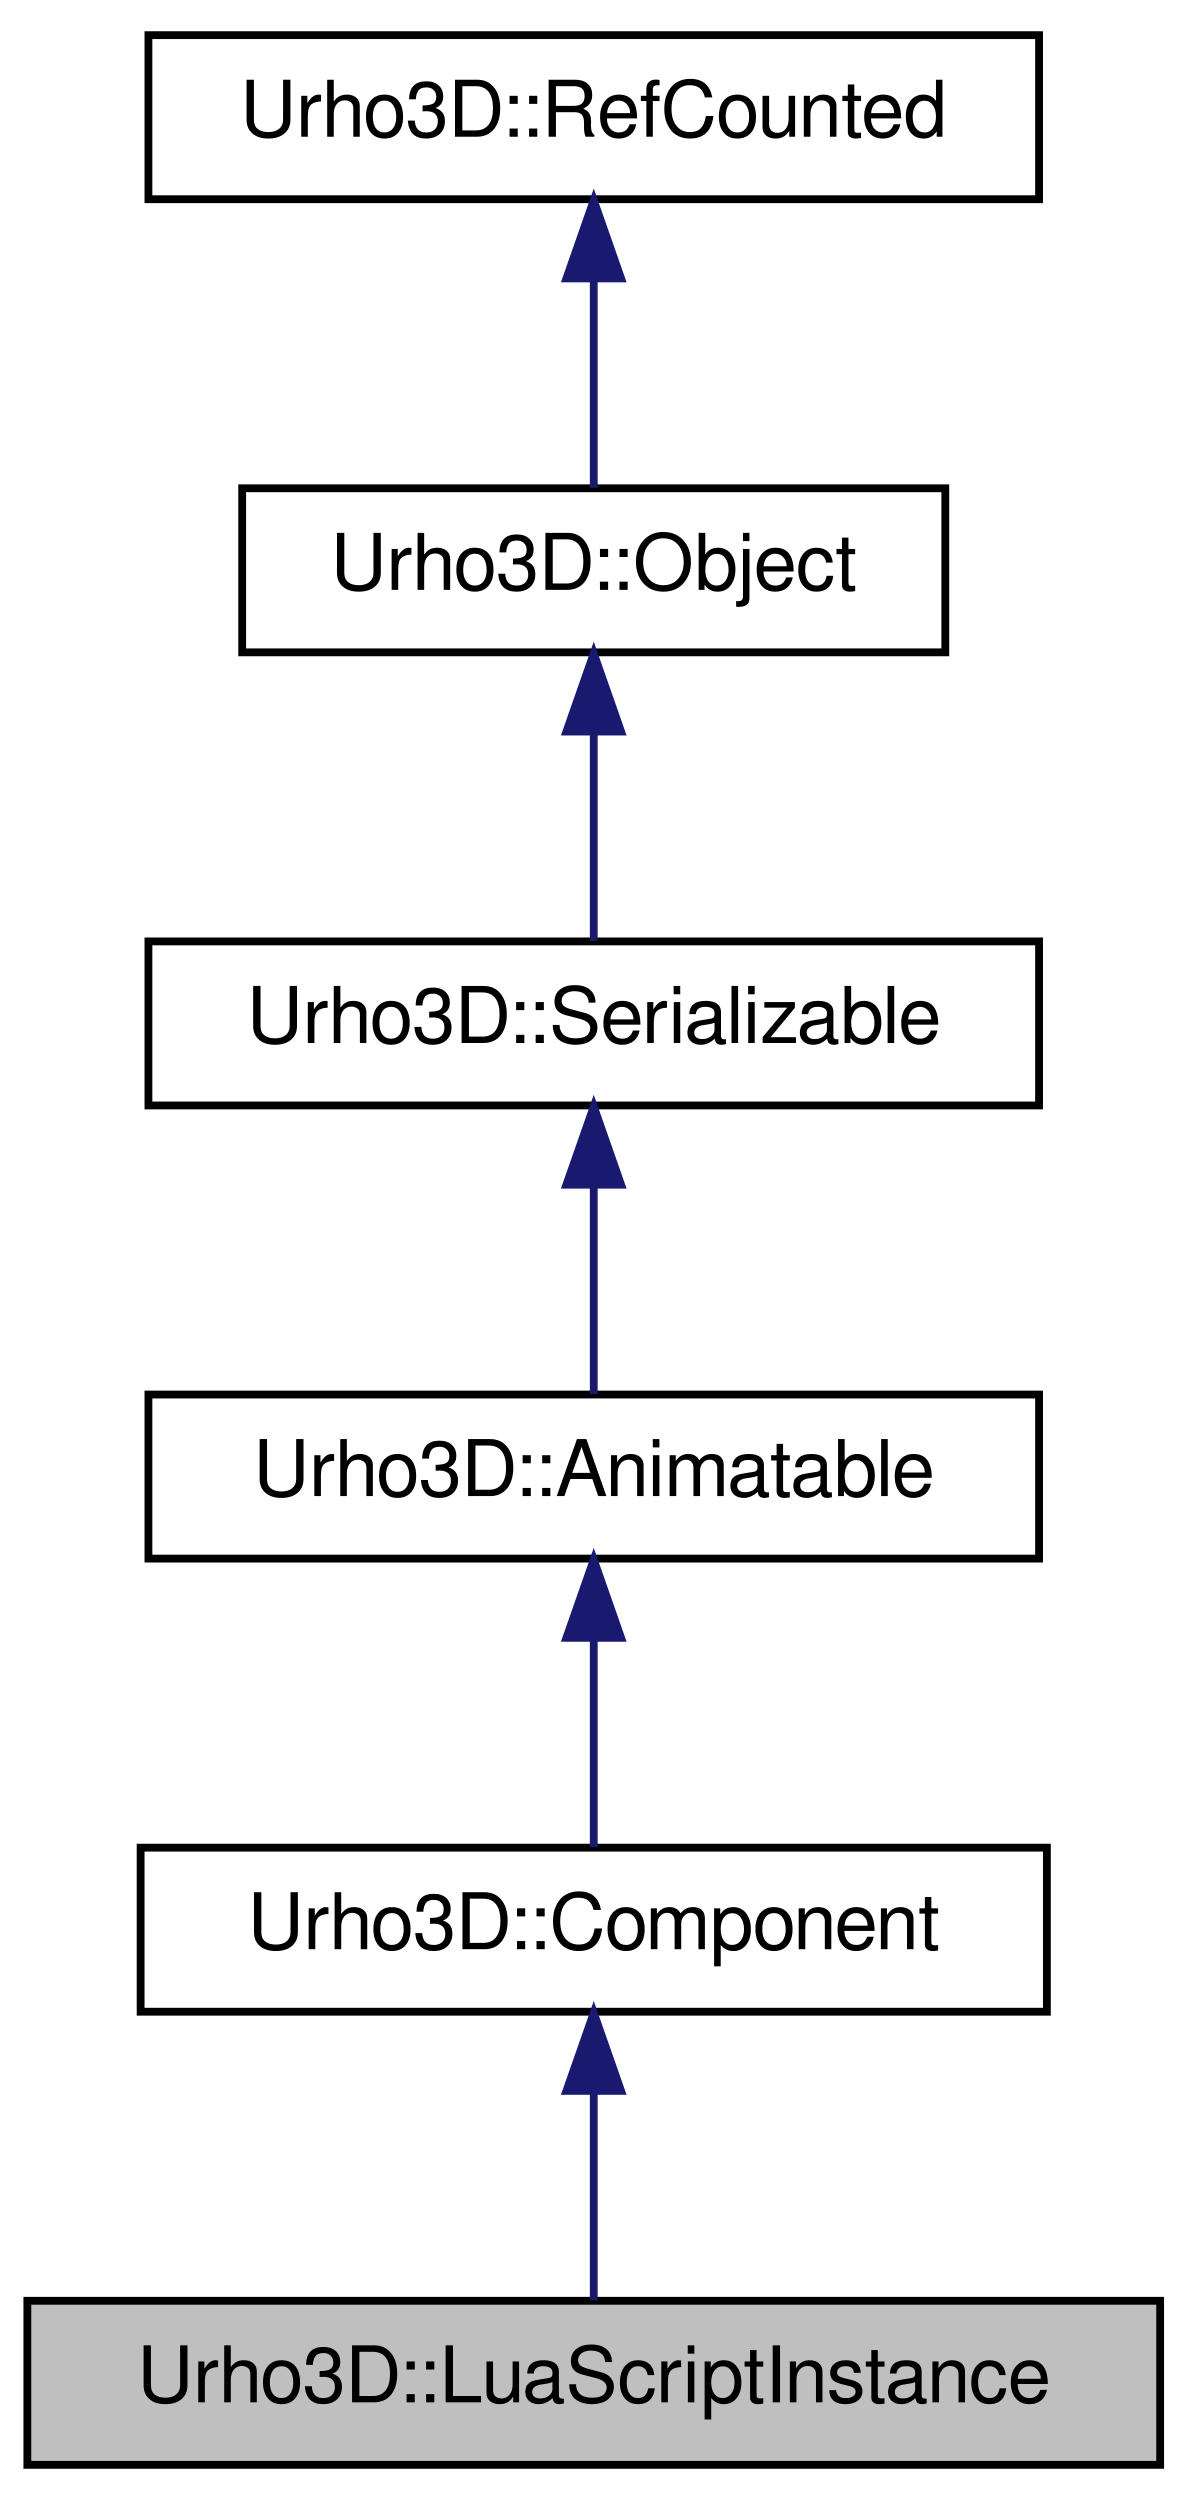
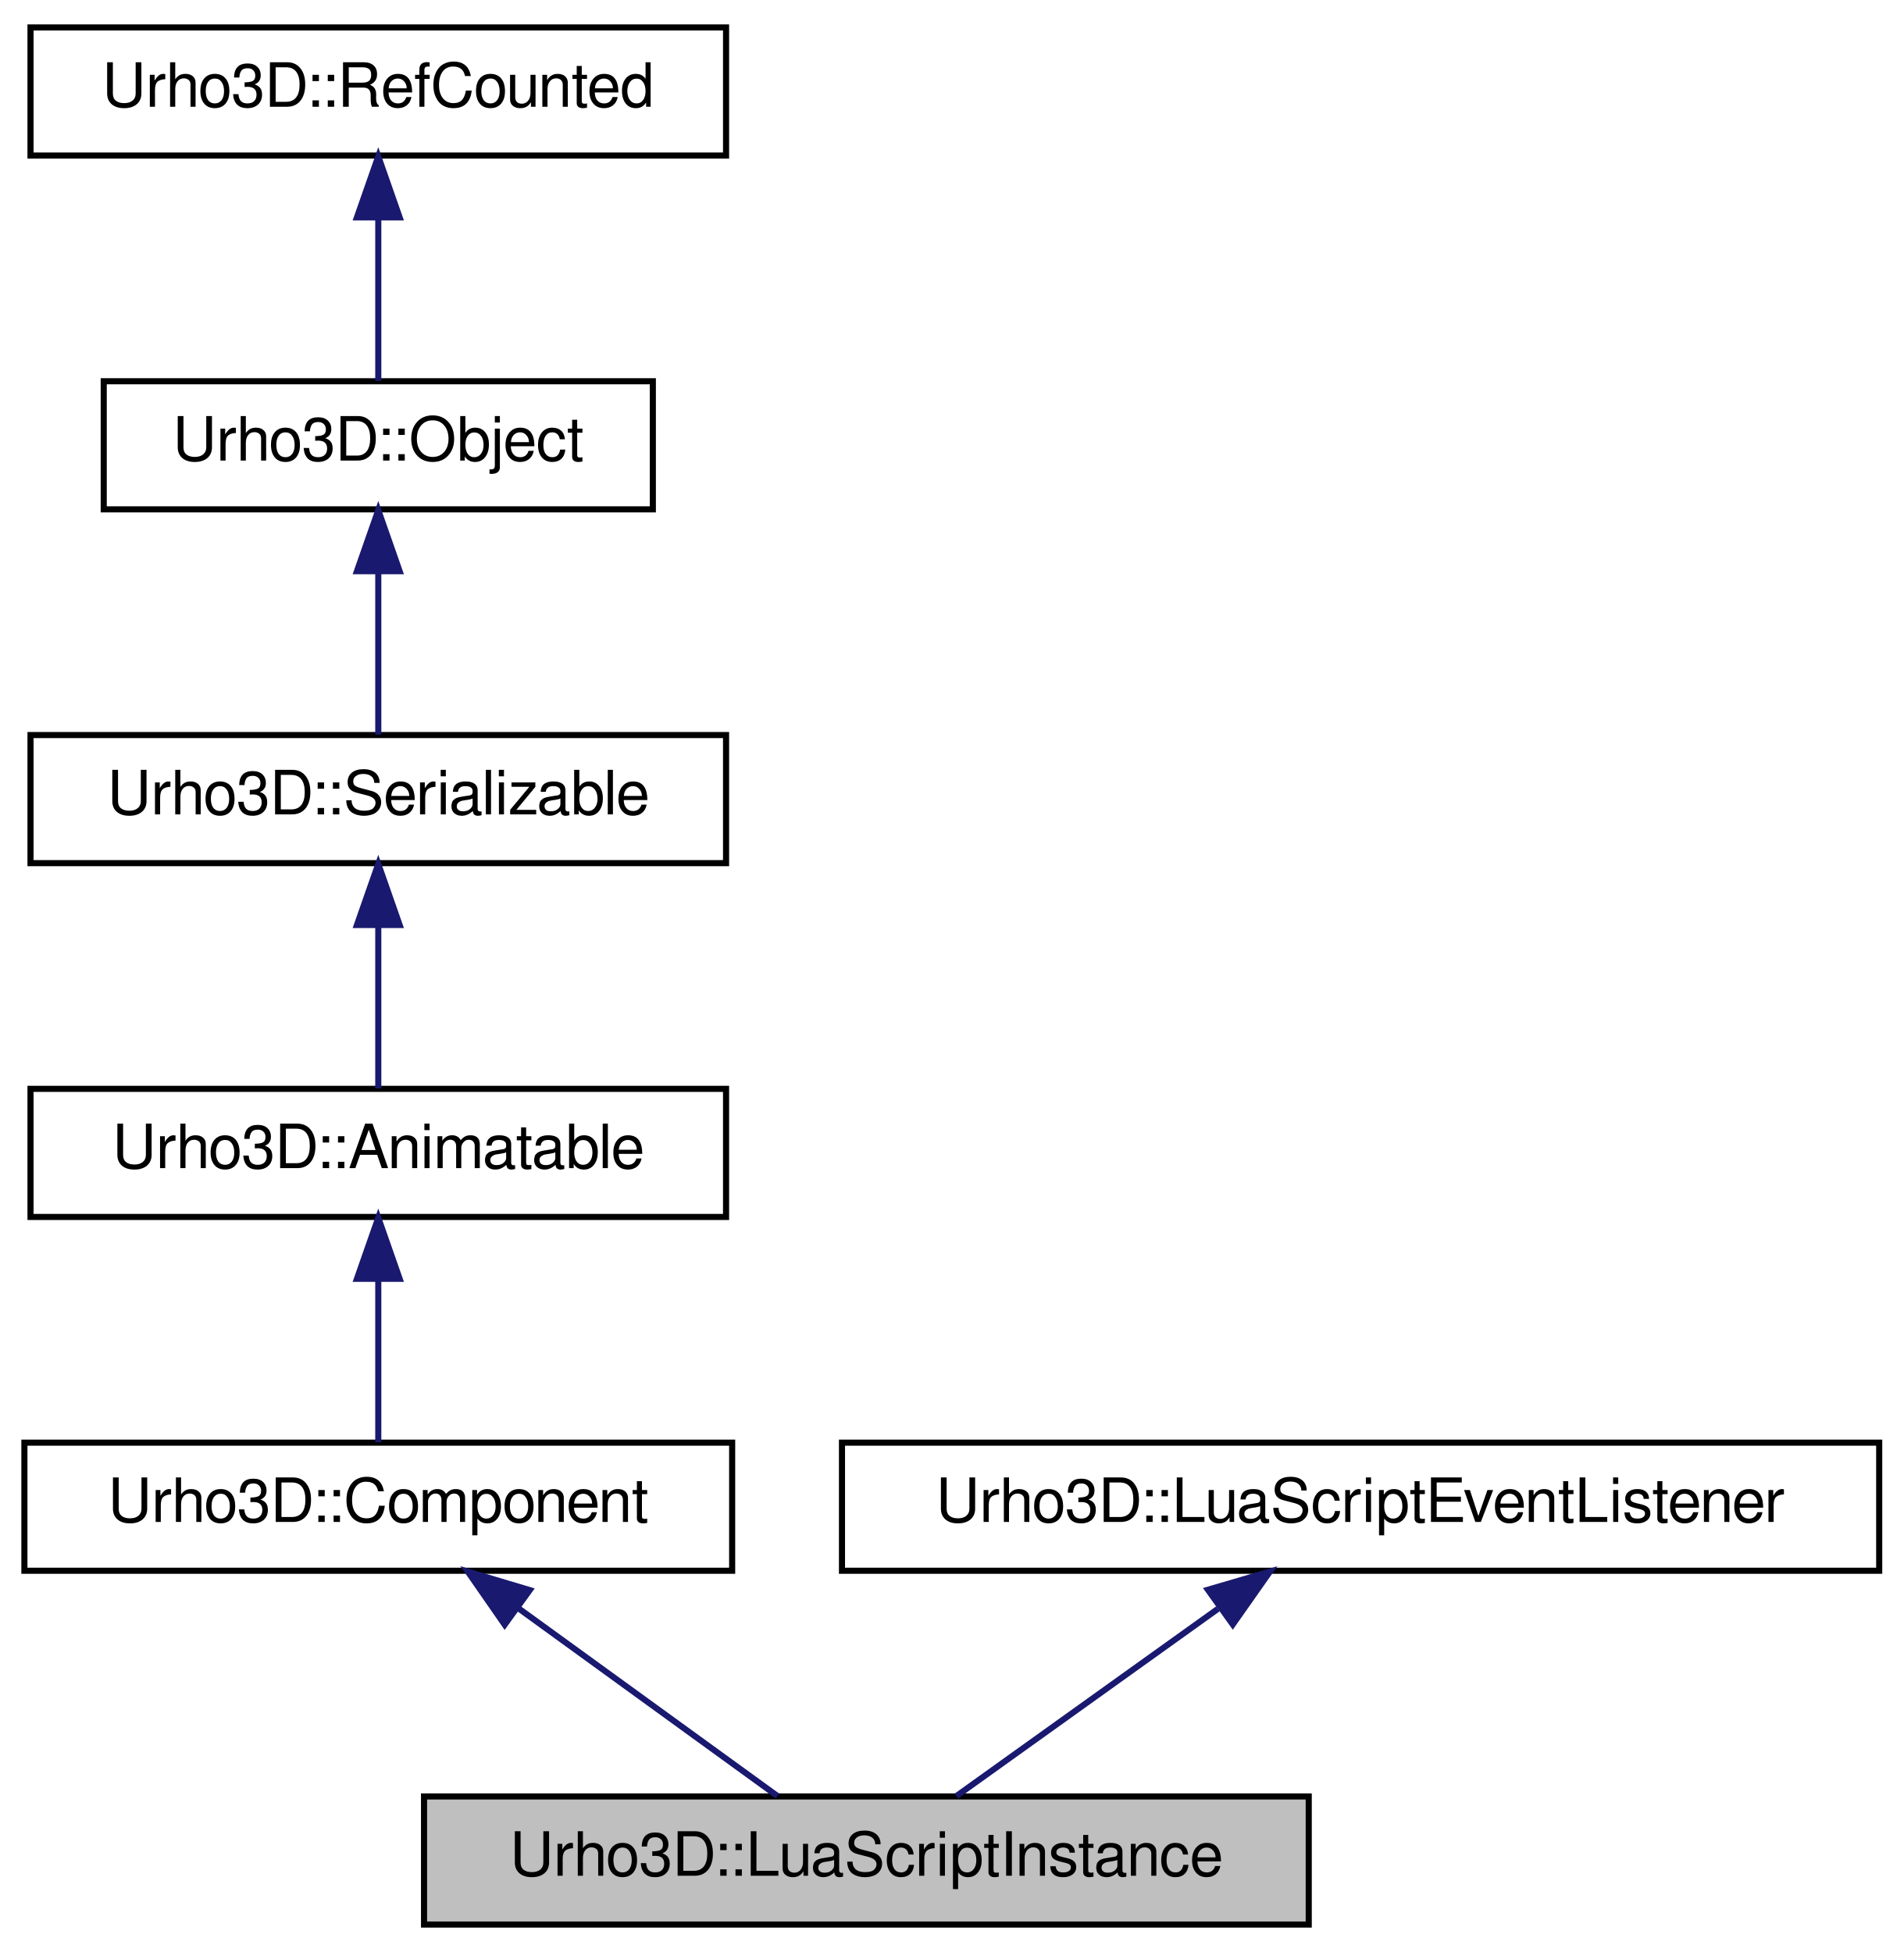
- <svg xmlns="http://www.w3.org/2000/svg" xmlns:xlink="http://www.w3.org/1999/xlink" width="152pt" height="320pt" viewBox="0.00 0.00 152.00 320.00">
+ <svg xmlns="http://www.w3.org/2000/svg" xmlns:xlink="http://www.w3.org/1999/xlink" width="312pt" height="320pt" viewBox="0.00 0.00 312.00 320.00">
  <g id="graph1" class="graph" transform="scale(1 1) rotate(0) translate(4 316)">
    <g id="node1" class="node">
-       <polygon fill="#bfbfbf" stroke="black" points="-0.5,-0.5 -0.5,-21.5 144.5,-21.5 144.5,-0.5 -0.5,-0.5" />
-       <text text-anchor="middle" x="72" y="-8.5" font-family="FreeSans" font-size="10.00">Urho3D::LuaScriptInstance</text>
+       <polygon fill="#bfbfbf" stroke="black" points="65.5,-0.5 65.5,-21.5 210.5,-21.5 210.5,-0.5 65.5,-0.5" />
+       <text text-anchor="middle" x="138" y="-8.5" font-family="FreeSans" font-size="10.00">Urho3D::LuaScriptInstance</text>
    </g>
    <g id="node2" class="node">
      <a xlink:href="class_urho3_d_1_1_component.html" target="_top" xlink:title="Base class for components. Components can be created to scene nodes.">
-         <polygon fill="none" stroke="black" points="14,-58.5 14,-79.5 130,-79.5 130,-58.5 14,-58.5" />
-         <text text-anchor="middle" x="72" y="-66.5" font-family="FreeSans" font-size="10.00">Urho3D::Component</text>
+         <polygon fill="none" stroke="black" points="0,-58.5 0,-79.5 116,-79.5 116,-58.5 0,-58.5" />
+         <text text-anchor="middle" x="58" y="-66.5" font-family="FreeSans" font-size="10.00">Urho3D::Component</text>
      </a>
    </g>
    <g id="edge2" class="edge">
-       <path fill="none" stroke="midnightblue" d="M72,-48.191C72,-39.168 72,-28.994 72,-21.571" />
-       <polygon fill="midnightblue" stroke="midnightblue" points="68.5,-48.362 72,-58.362 75.5,-48.362 68.5,-48.362" />
+       <path fill="none" stroke="midnightblue" d="M81.091,-52.259C94.739,-42.364 111.605,-30.136 123.42,-21.571" />
+       <polygon fill="midnightblue" stroke="midnightblue" points="78.715,-49.658 72.673,-58.362 82.824,-55.326 78.715,-49.658" />
    </g>
    <g id="node4" class="node">
      <a xlink:href="class_urho3_d_1_1_animatable.html" target="_top" xlink:title="Base class for animatable object, an animatable object can be set animation on it's attributes...">
-         <polygon fill="none" stroke="black" points="15,-116.5 15,-137.5 129,-137.5 129,-116.5 15,-116.5" />
-         <text text-anchor="middle" x="72" y="-124.5" font-family="FreeSans" font-size="10.00">Urho3D::Animatable</text>
+         <polygon fill="none" stroke="black" points="1,-116.5 1,-137.5 115,-137.5 115,-116.5 1,-116.5" />
+         <text text-anchor="middle" x="58" y="-124.5" font-family="FreeSans" font-size="10.00">Urho3D::Animatable</text>
      </a>
    </g>
    <g id="edge4" class="edge">
-       <path fill="none" stroke="midnightblue" d="M72,-106.191C72,-97.168 72,-86.994 72,-79.571" />
-       <polygon fill="midnightblue" stroke="midnightblue" points="68.5,-106.362 72,-116.362 75.5,-106.362 68.5,-106.362" />
+       <path fill="none" stroke="midnightblue" d="M58,-106.191C58,-97.168 58,-86.994 58,-79.571" />
+       <polygon fill="midnightblue" stroke="midnightblue" points="54.5,-106.362 58,-116.362 61.5,-106.362 54.5,-106.362" />
    </g>
    <g id="node6" class="node">
      <a xlink:href="class_urho3_d_1_1_serializable.html" target="_top" xlink:title="Base class for objects with automatic serialization through attributes.">
-         <polygon fill="none" stroke="black" points="15,-174.5 15,-195.5 129,-195.5 129,-174.5 15,-174.5" />
-         <text text-anchor="middle" x="72" y="-182.5" font-family="FreeSans" font-size="10.00">Urho3D::Serializable</text>
+         <polygon fill="none" stroke="black" points="1,-174.5 1,-195.5 115,-195.5 115,-174.5 1,-174.5" />
+         <text text-anchor="middle" x="58" y="-182.5" font-family="FreeSans" font-size="10.00">Urho3D::Serializable</text>
      </a>
    </g>
    <g id="edge6" class="edge">
-       <path fill="none" stroke="midnightblue" d="M72,-164.191C72,-155.168 72,-144.994 72,-137.571" />
-       <polygon fill="midnightblue" stroke="midnightblue" points="68.5,-164.362 72,-174.362 75.5,-164.362 68.5,-164.362" />
+       <path fill="none" stroke="midnightblue" d="M58,-164.191C58,-155.168 58,-144.994 58,-137.571" />
+       <polygon fill="midnightblue" stroke="midnightblue" points="54.5,-164.362 58,-174.362 61.5,-164.362 54.5,-164.362" />
    </g>
    <g id="node8" class="node">
      <a xlink:href="class_urho3_d_1_1_object.html" target="_top" xlink:title="Base class for objects with type identification, subsystem access and event sending/receiving capabil...">
-         <polygon fill="none" stroke="black" points="27,-232.5 27,-253.5 117,-253.5 117,-232.5 27,-232.5" />
-         <text text-anchor="middle" x="72" y="-240.5" font-family="FreeSans" font-size="10.00">Urho3D::Object</text>
+         <polygon fill="none" stroke="black" points="13,-232.5 13,-253.5 103,-253.5 103,-232.5 13,-232.5" />
+         <text text-anchor="middle" x="58" y="-240.5" font-family="FreeSans" font-size="10.00">Urho3D::Object</text>
      </a>
    </g>
    <g id="edge8" class="edge">
-       <path fill="none" stroke="midnightblue" d="M72,-222.191C72,-213.168 72,-202.994 72,-195.571" />
-       <polygon fill="midnightblue" stroke="midnightblue" points="68.5,-222.362 72,-232.362 75.5,-222.362 68.5,-222.362" />
+       <path fill="none" stroke="midnightblue" d="M58,-222.191C58,-213.168 58,-202.994 58,-195.571" />
+       <polygon fill="midnightblue" stroke="midnightblue" points="54.5,-222.362 58,-232.362 61.5,-222.362 54.5,-222.362" />
    </g>
    <g id="node10" class="node">
      <a xlink:href="class_urho3_d_1_1_ref_counted.html" target="_top" xlink:title="Base class for intrusively reference-counted objects. These are noncopyable and non-assignable.">
-         <polygon fill="none" stroke="black" points="15,-290.5 15,-311.5 129,-311.5 129,-290.5 15,-290.5" />
-         <text text-anchor="middle" x="72" y="-298.5" font-family="FreeSans" font-size="10.00">Urho3D::RefCounted</text>
+         <polygon fill="none" stroke="black" points="1,-290.5 1,-311.5 115,-311.5 115,-290.5 1,-290.5" />
+         <text text-anchor="middle" x="58" y="-298.5" font-family="FreeSans" font-size="10.00">Urho3D::RefCounted</text>
      </a>
    </g>
    <g id="edge10" class="edge">
-       <path fill="none" stroke="midnightblue" d="M72,-280.191C72,-271.168 72,-260.994 72,-253.571" />
-       <polygon fill="midnightblue" stroke="midnightblue" points="68.5,-280.362 72,-290.362 75.5,-280.362 68.5,-280.362" />
+       <path fill="none" stroke="midnightblue" d="M58,-280.191C58,-271.168 58,-260.994 58,-253.571" />
+       <polygon fill="midnightblue" stroke="midnightblue" points="54.5,-280.362 58,-290.362 61.5,-280.362 54.5,-280.362" />
+     </g>
+     <g id="node12" class="node">
+       <a xlink:href="class_urho3_d_1_1_lua_script_event_listener.html" target="_top" xlink:title="Lua script event listener.">
+         <polygon fill="none" stroke="black" points="134,-58.5 134,-79.5 304,-79.5 304,-58.5 134,-58.5" />
+         <text text-anchor="middle" x="219" y="-66.5" font-family="FreeSans" font-size="10.00">Urho3D::LuaScriptEventListener</text>
+       </a>
+     </g>
+     <g id="edge12" class="edge">
+       <path fill="none" stroke="midnightblue" d="M195.62,-52.259C181.802,-42.364 164.725,-30.136 152.762,-21.571" />
+       <polygon fill="midnightblue" stroke="midnightblue" points="193.975,-55.386 204.143,-58.362 198.05,-49.694 193.975,-55.386" />
    </g>
  </g>
</svg>
